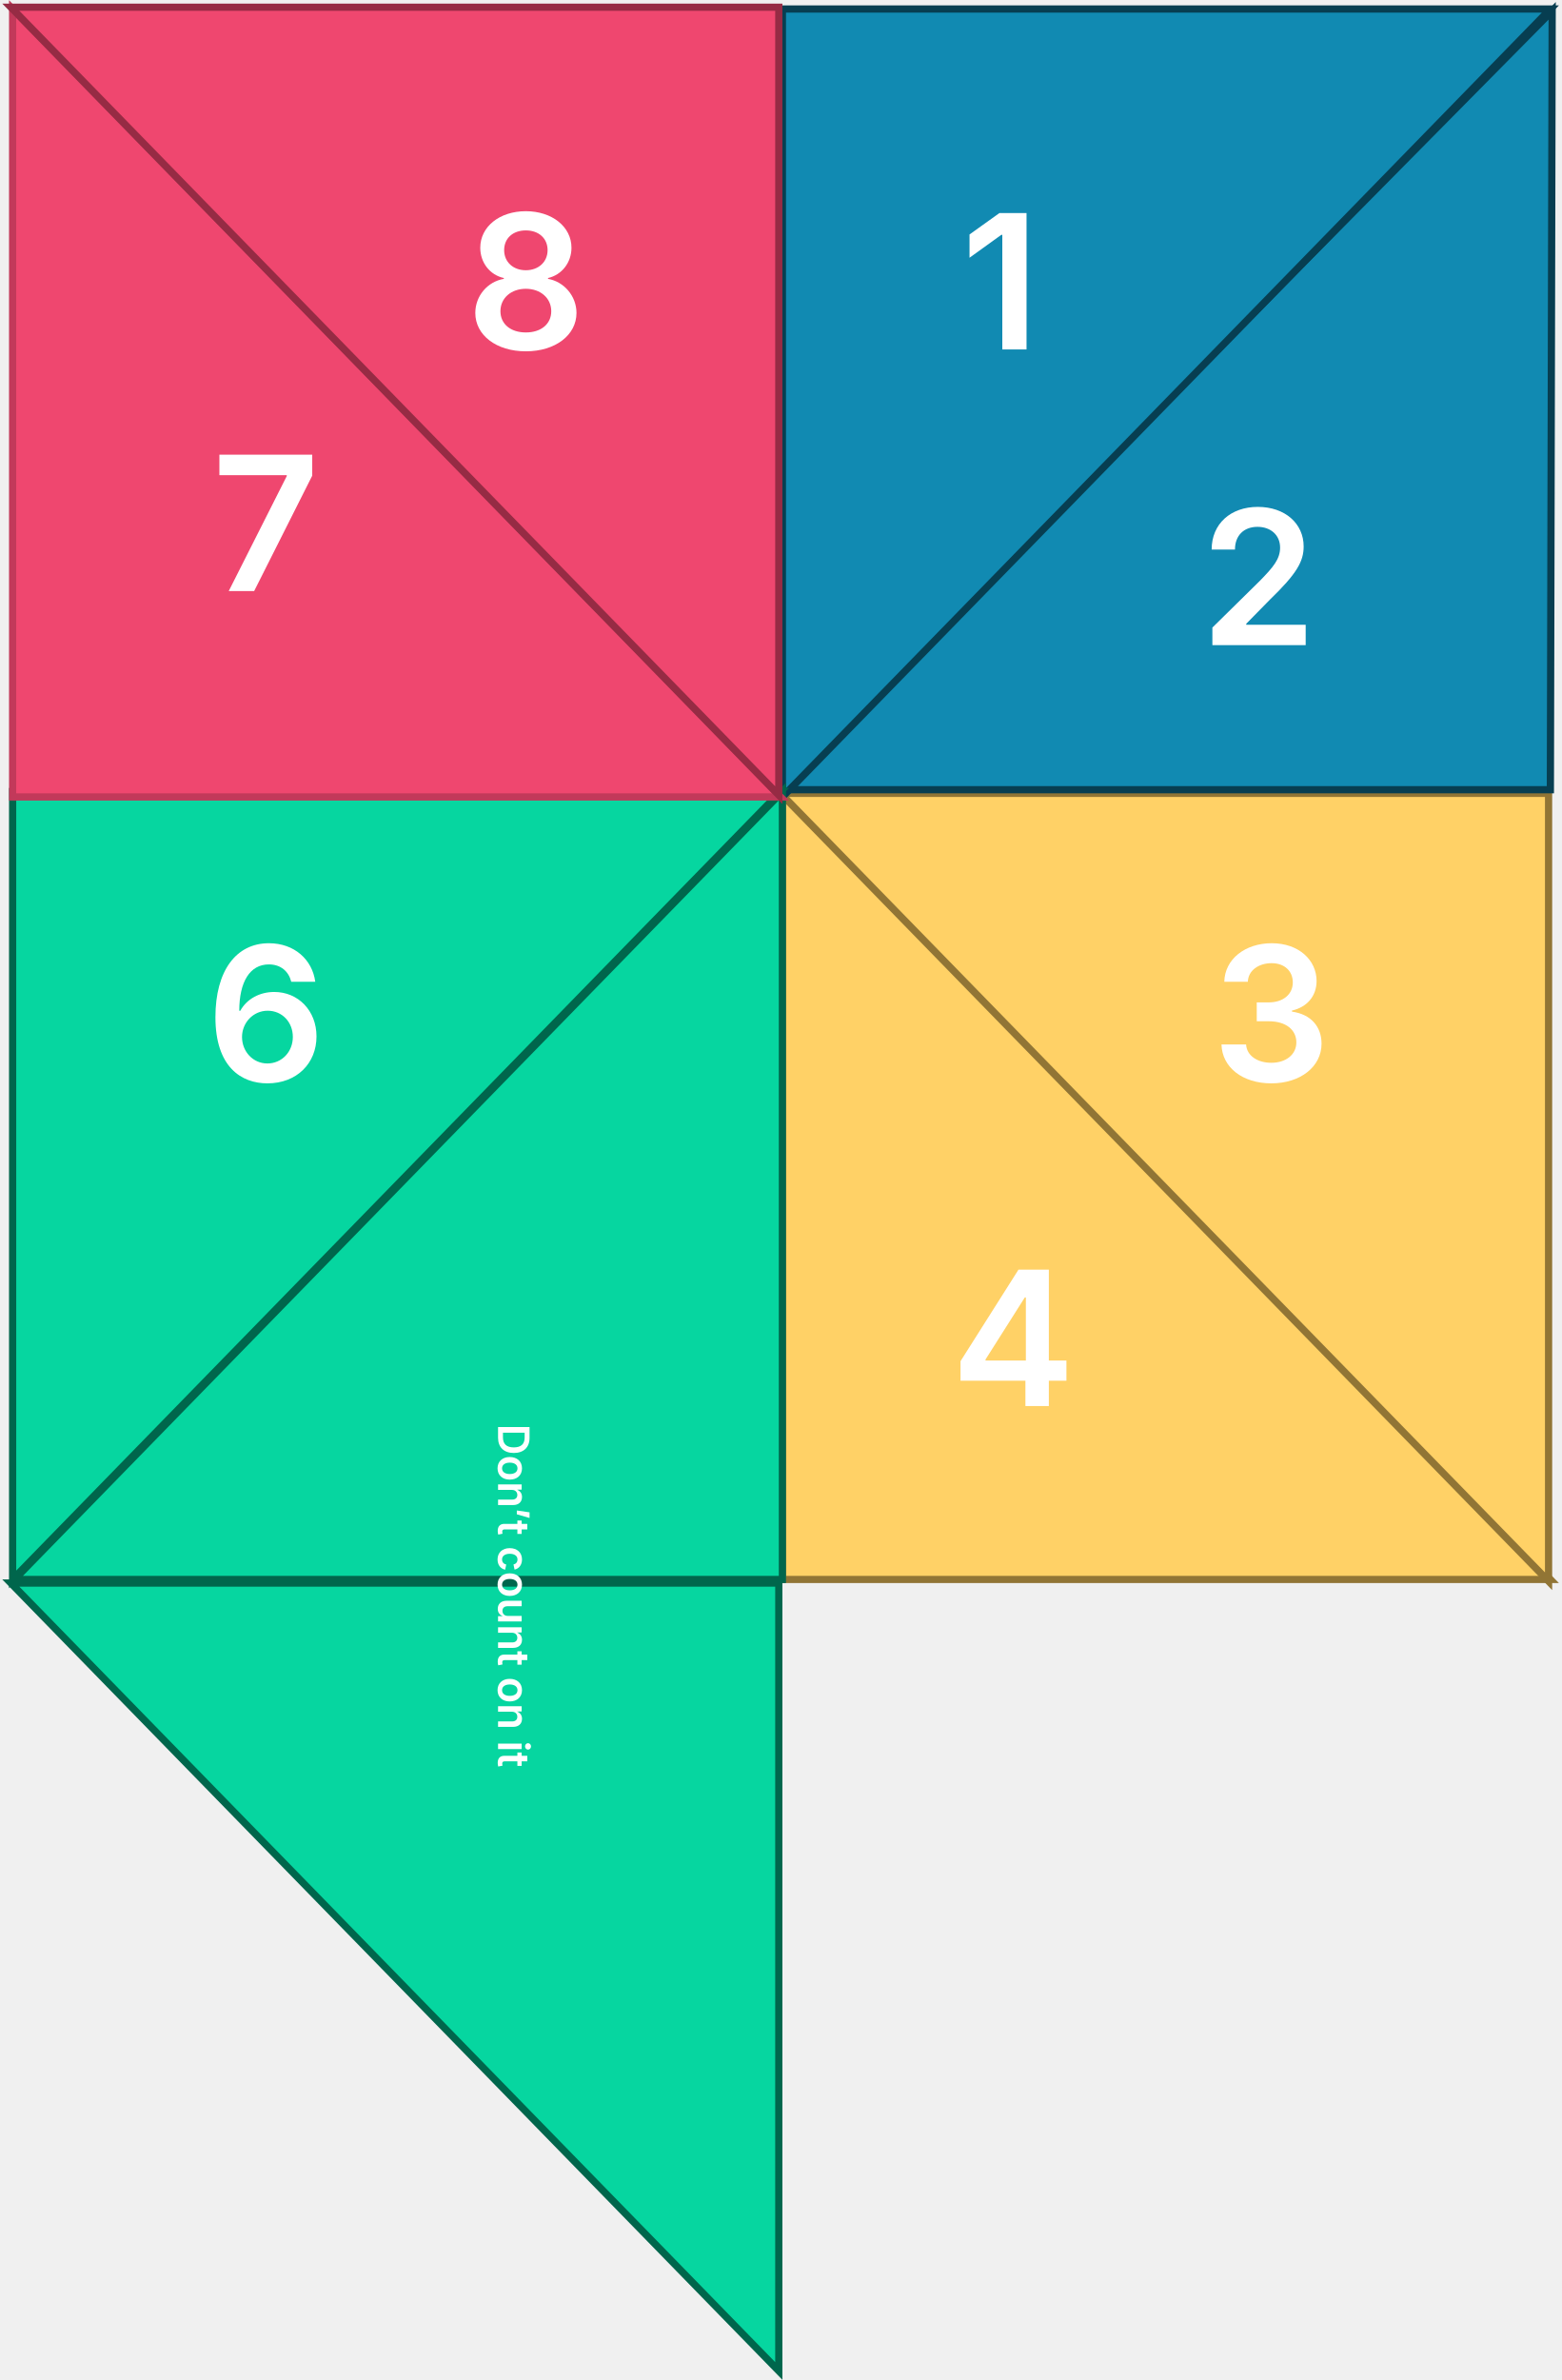
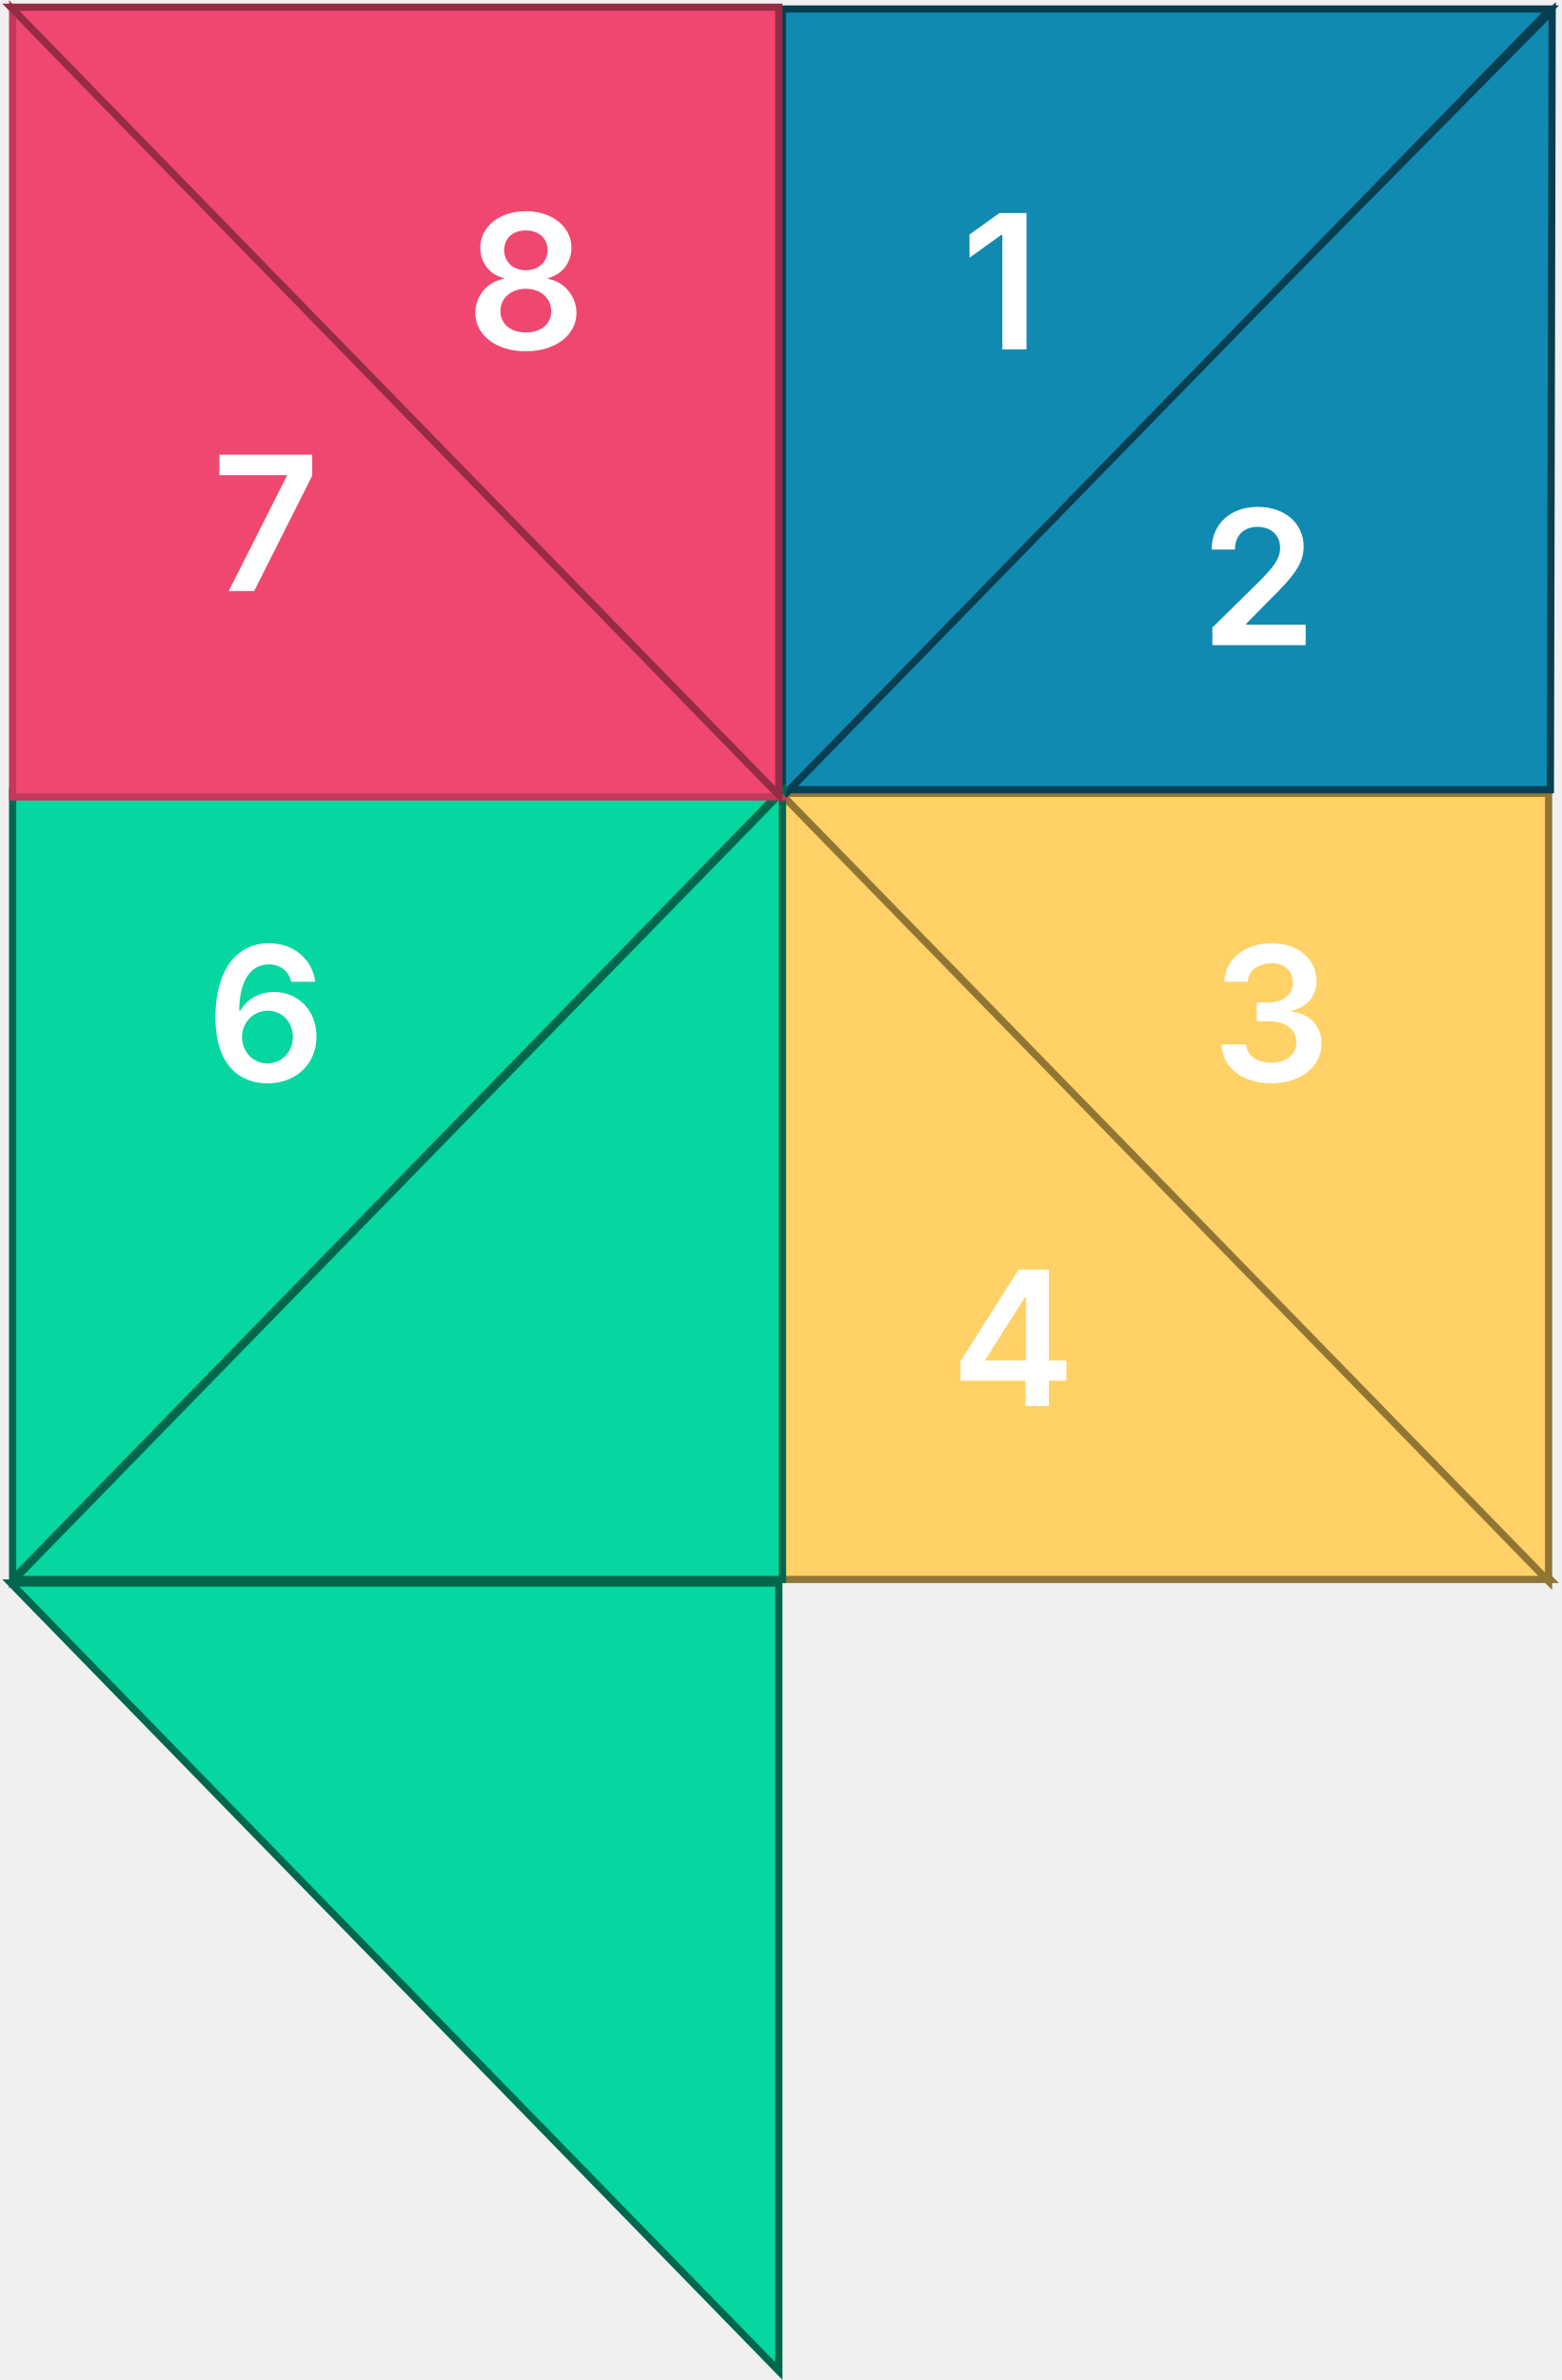
<svg xmlns="http://www.w3.org/2000/svg" width="433" height="660" viewBox="0 0 433 660" fill="none">
  <g id="5-Opened">
    <g id="Bottom-Right-4">
      <path id="Bottom-Left-2-Flap" d="M217 219.5L430 438H217V219.5Z" fill="#FFD166" stroke="#917535" stroke-width="2" />
      <text id="4" fill="white" xml:space="preserve" style="white-space: pre" font-family="Inter" font-size="52" font-weight="600" letter-spacing="0em">
        <tspan x="263.684" y="389.909">4</tspan>
      </text>
    </g>
    <g id="Bottom-Right-3">
      <path id="Bottom-Left-1-Flap" d="M429.5 438.5L216.5 220H429.5V438.5Z" fill="#FFD166" stroke="#917535" stroke-width="2" />
      <text id="3" fill="white" xml:space="preserve" style="white-space: pre" font-family="Inter" font-size="52" font-weight="600" letter-spacing="0em">
        <tspan x="336.064" y="299.909">3</tspan>
      </text>
    </g>
    <g id="Top-Right-2">
      <path id="Top-Left-1-Flap" d="M430.5 3L217 219H430L430.5 3Z" fill="#118AB2" stroke="#073E51" stroke-width="2" />
      <text id="2" fill="white" xml:space="preserve" style="white-space: pre" font-family="Inter" font-size="52" font-weight="600" letter-spacing="0em">
        <tspan x="332.852" y="178.909">2</tspan>
      </text>
    </g>
    <g id="Top-Right-1">
      <path id="Top-Left-1-Flap_2" d="M217 221L430 2.5H217V221Z" fill="#118AB2" stroke="#073E51" stroke-width="2" />
      <text id="1" fill="white" xml:space="preserve" style="white-space: pre" font-family="Inter" font-size="52" font-weight="600" letter-spacing="0em">
        <tspan x="266.508" y="96.909">1</tspan>
      </text>
    </g>
    <g id="Bottom-Left-5">
      <path id="Bottom-Left-2-Flap_2" d="M217 219.5L4 438H217V219.5Z" fill="#06D6A0" stroke="#00664C" stroke-width="2" />
    </g>
    <g id="Bottom-Left-5-Open">
      <path id="Bottom-Left-2-Flap-Opened" d="M216 657.5L3 439H216V657.5Z" fill="#06D6A0" stroke="#00664C" stroke-width="2" />
-       <text id="fortuneText" transform="matrix(0 1 -1 0 150 360)" fill="white" xml:space="preserve" style="white-space: pre" font-family="Inter" font-size="12" font-weight="600" letter-spacing="0em">
-         <tspan x="34.863" y="11.864">Don’t count on it</tspan>
-       </text>
    </g>
    <g id="Bottom-Left-6">
      <path id="Bottom-Left-1-Flap_2" d="M3.5 438L216.5 219.5H3.5V438Z" fill="#06D6A0" stroke="#00664C" stroke-width="2" />
      <text id="6" fill="white" xml:space="preserve" style="white-space: pre" font-family="Inter" font-size="52" font-weight="600" letter-spacing="0em">
        <tspan x="57.141" y="299.909">6</tspan>
      </text>
    </g>
    <g id="Top-Left-7">
      <path id="Top-Left-1-Flap_3" d="M3.5 2.5L216.5 221H3.5V2.5Z" fill="#EF476F" stroke="#C2395A" stroke-width="2" />
      <text id="7" fill="white" xml:space="preserve" style="white-space: pre" font-family="Inter" font-size="52" font-weight="600" letter-spacing="0em">
        <tspan x="58.74" y="163.909">7</tspan>
      </text>
    </g>
    <g id="Top-Left-8">
      <path id="Top-Left-1-Flap_4" d="M216 220.5L3 2H216V220.5Z" fill="#EF476F" stroke="#962B44" stroke-width="2" />
      <text id="8" fill="white" xml:space="preserve" style="white-space: pre" font-family="Inter" font-size="52" font-weight="600" letter-spacing="0em">
        <tspan x="129.217" y="96.909">8</tspan>
      </text>
    </g>
  </g>
</svg>
